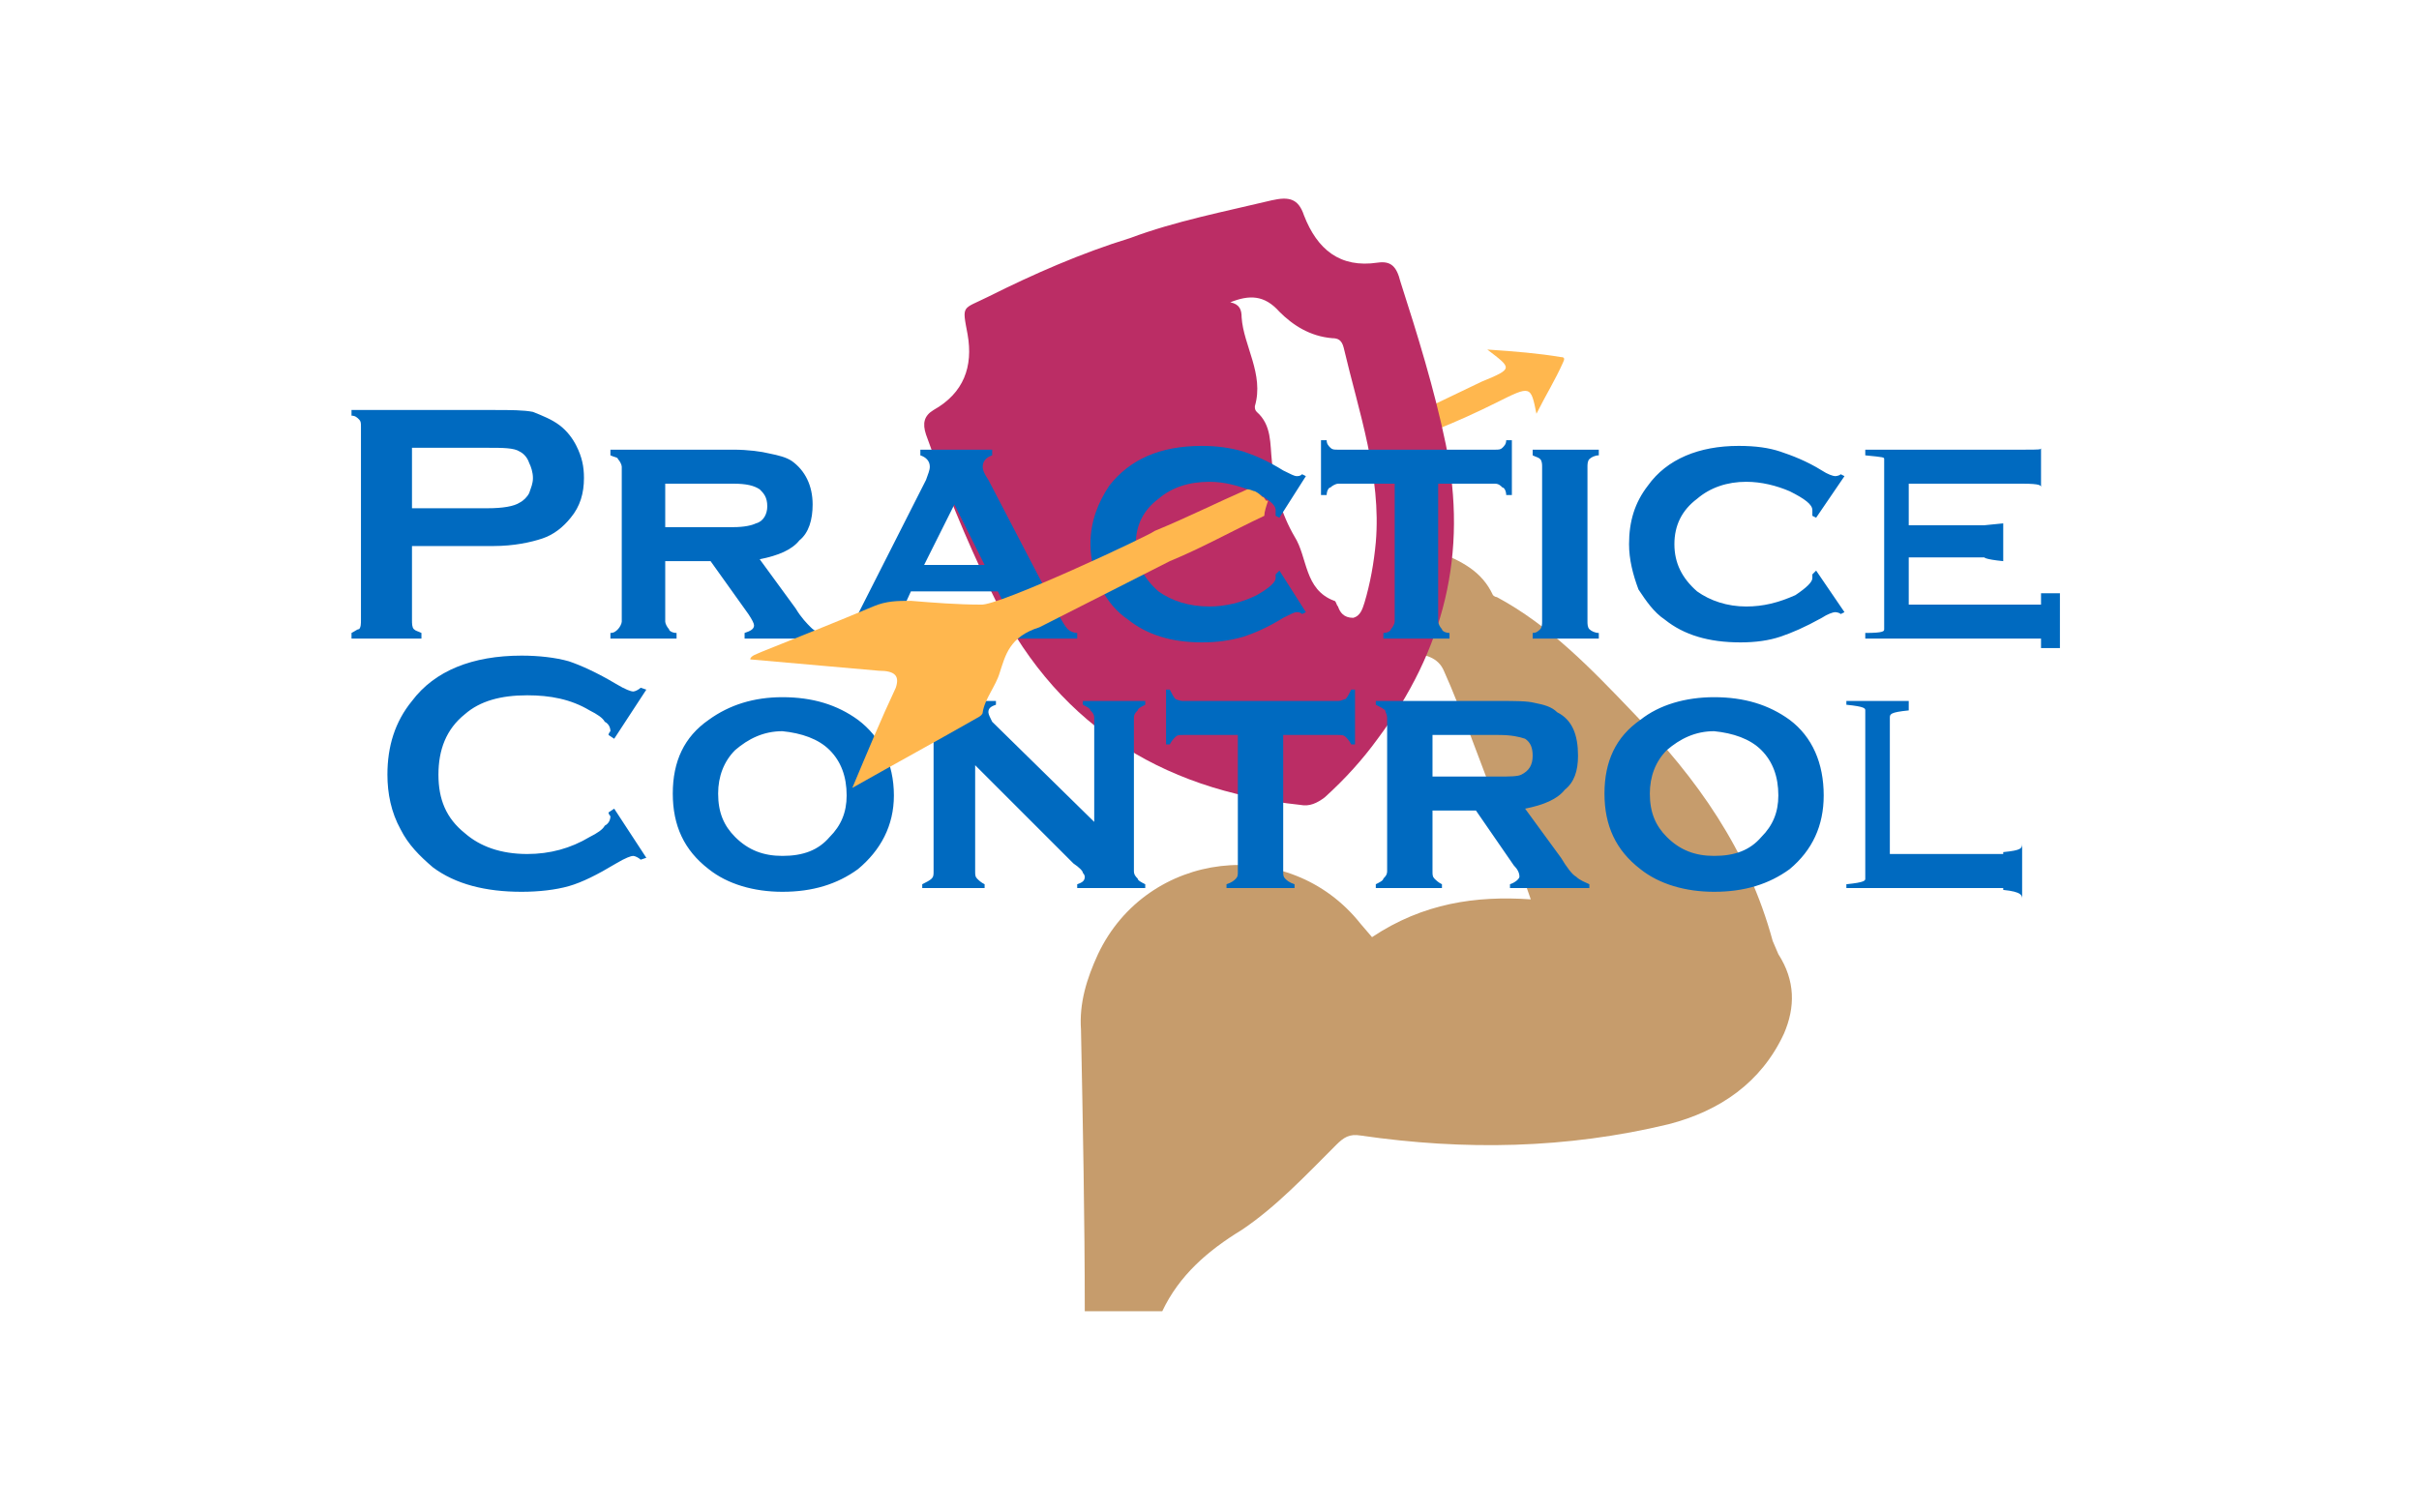
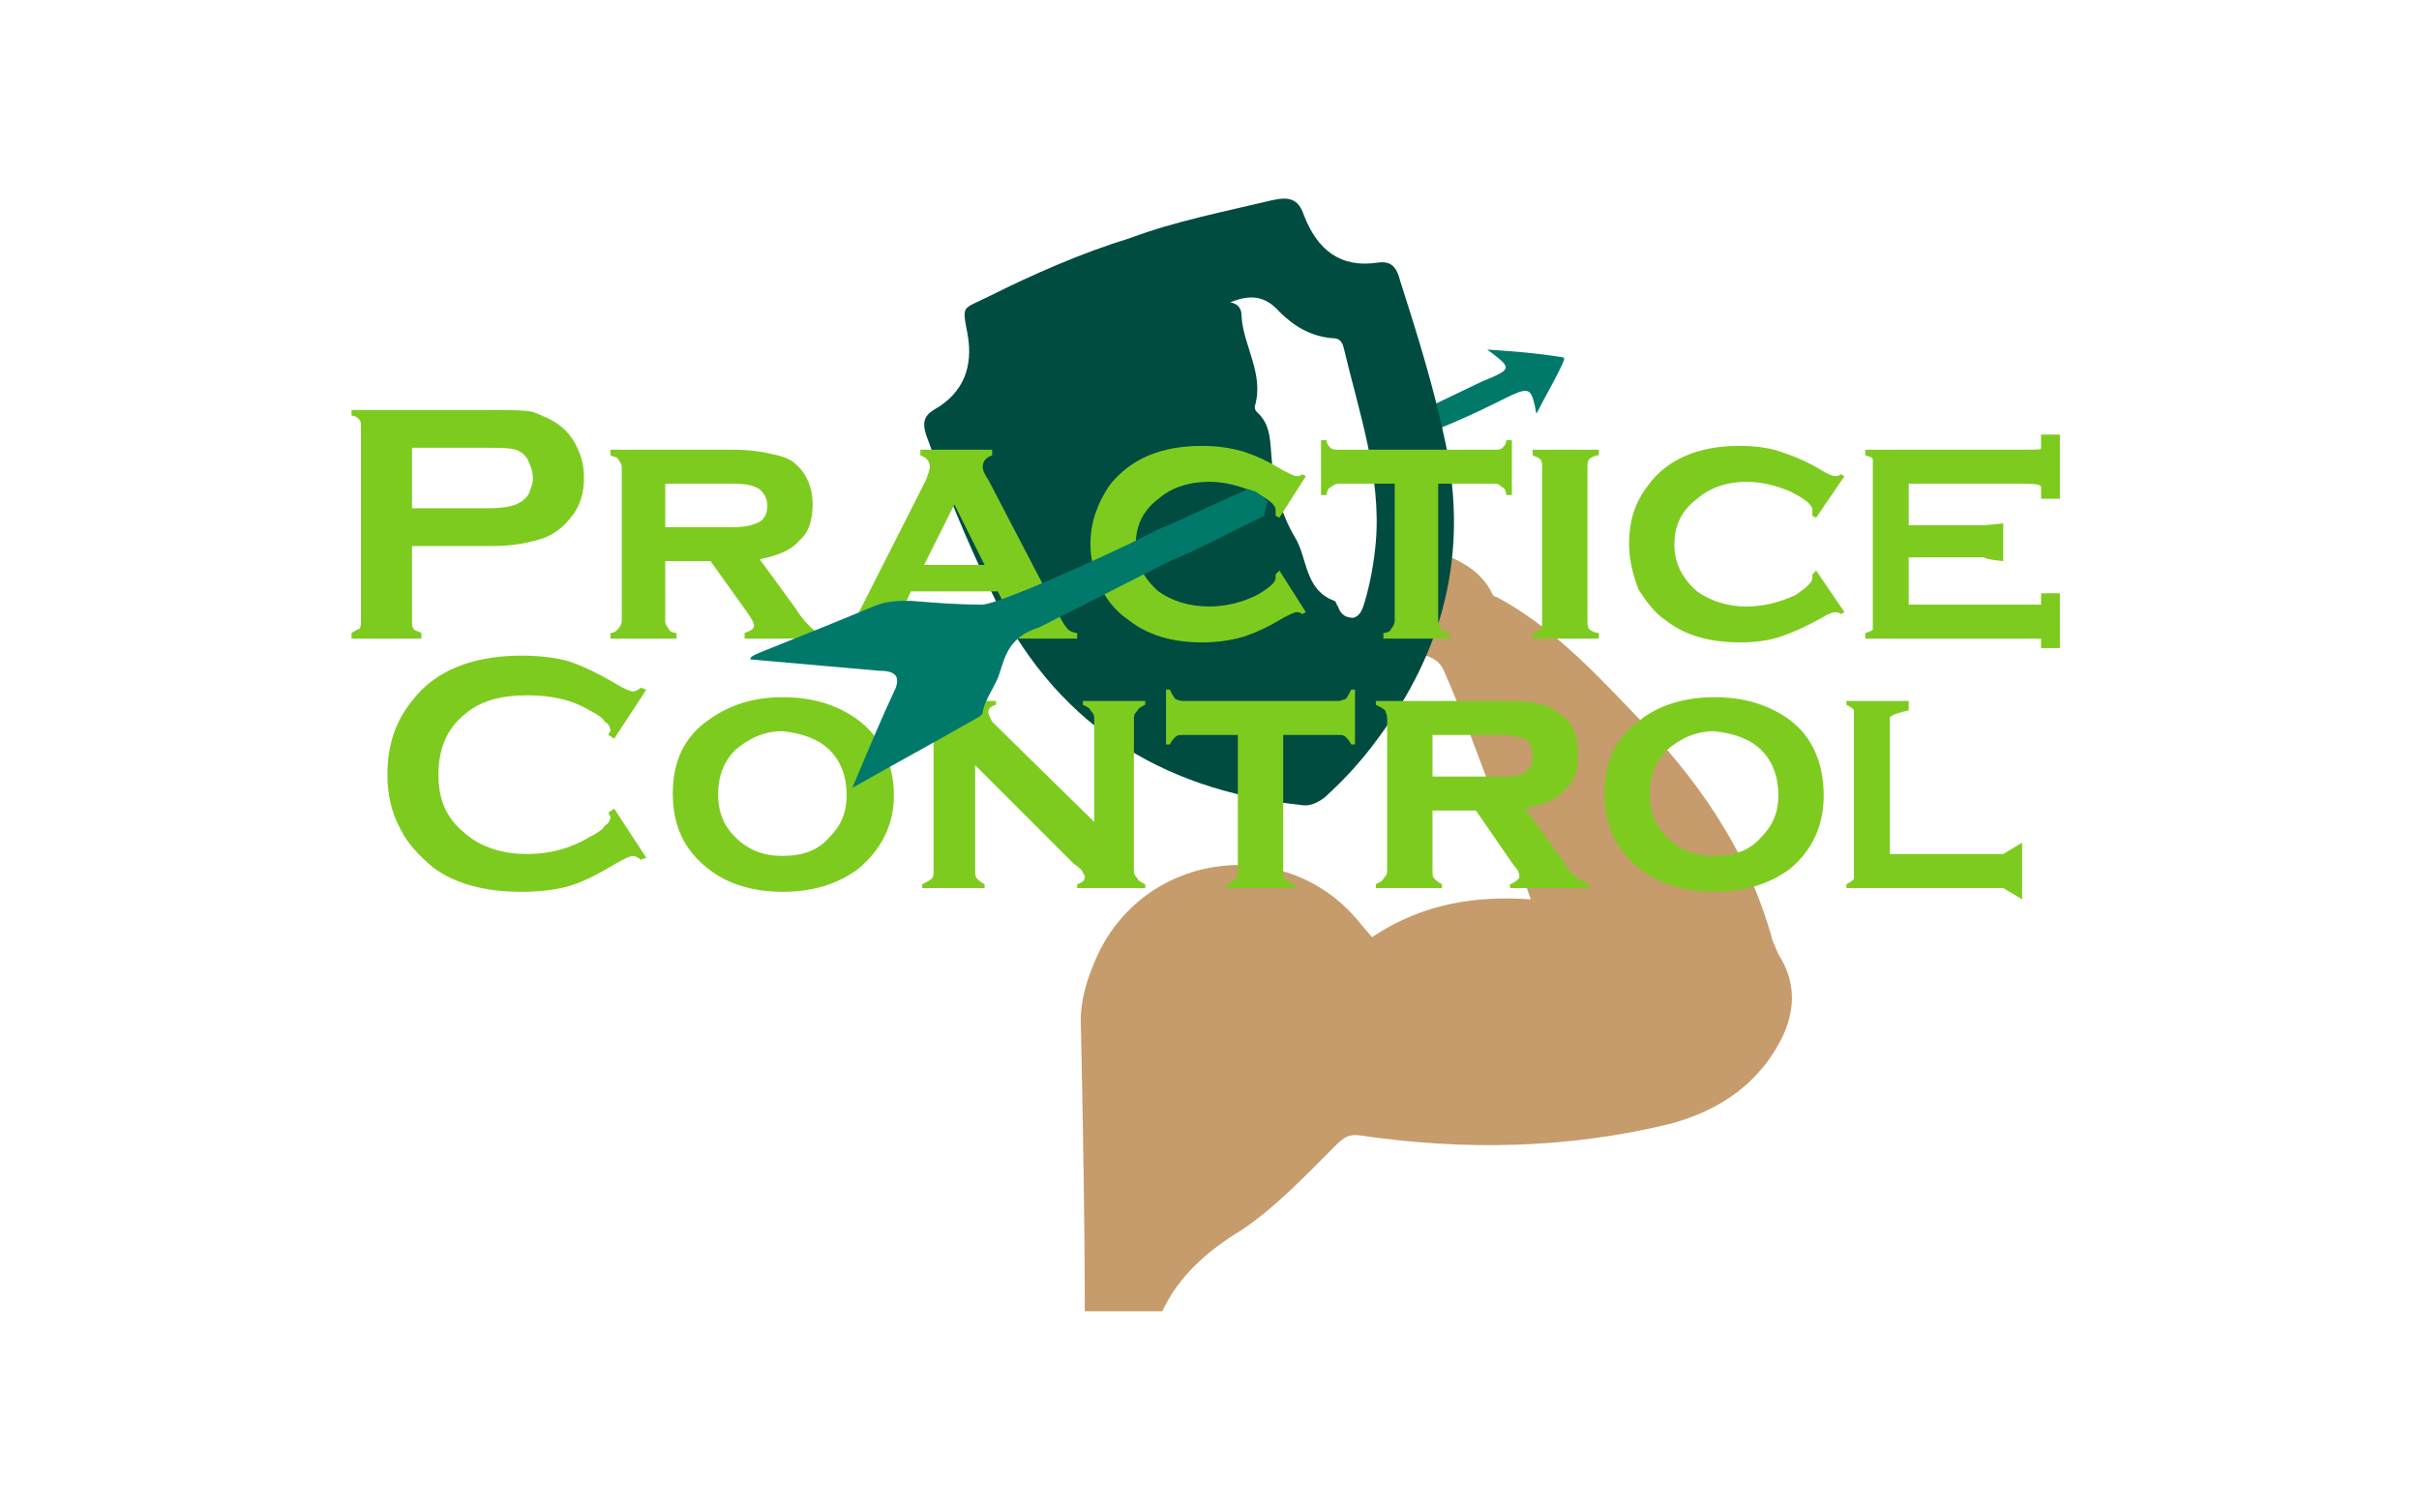
- <svg xmlns="http://www.w3.org/2000/svg" viewBox="0 0 1280 800" height="800" width="1280">
+ <svg xmlns="http://www.w3.org/2000/svg" width="1280" height="800" viewBox="0 0 1280 800">
  <g>
-     <path d="M826 189c-12-2-24-3-39-4 13 10 14 10-3 17l-25 12v2c1 3 1 6 2 8v3c10-4 21-9 31-14 18-9 18-9 21 6 5-10 10-18 14-27 1-2 1-3-1-3z" fill="#ffb74e" />
-     <path d="M941 505l-3-7c-13-48-40-86-74-121-22-23-44-46-72-61-1 0-2-1-2-1-6-13-17-18-29-23l-4 6c-2 2-4 5-6 8l-6 18v23c0-1 1-1 1-1 8 0 15 2 18 9 5 11 9 22 14 34 11 29 22 58 32 87-29-2-57 2-84 20l-6-7c-38-48-113-39-139 16-6 13-10 26-9 40 1 50 2 100 2 149h41c9-19 24-32 42-43 18-12 34-29 50-45 4-4 7-6 13-5 55 8 109 7 163-6 27-7 49-22 61-48 6-14 6-28-3-42z" fill="#c69c6c" />
-     <path d="M598 126c24-9 50-14 75-20 9-2 14-1 17 8 7 18 19 28 39 25 7-1 10 2 12 10 9 28 18 57 24 86 12 58-1 109-36 156-8 11-17 21-28 31-4 3-8 5-13 4-75-8-131-44-164-114-13-27-24-54-34-82-2-6-1-10 4-13 16-9 21-23 18-40-3-16-3-13 11-20 24-12 49-23 75-31zm53 34c5 1 6 4 6 8 1 15 12 30 7 47 0 1 0 2 1 3 8 7 7 17 8 26 1 14 5 28 12 40 7 11 5 28 21 34 1 0 1 2 2 3 1 3 3 6 8 6 4-1 5-5 6-8 3-10 5-21 6-32 3-35-9-69-17-103-1-4-3-5-6-5-12-1-21-7-28-14-8-9-16-9-26-5z" fill="#bb2d65" />
-     <path d="M186 217v3c2 0 3 1 4 2s1 2 1 4v102c0 2 0 4-1 5-1 0-2 1-4 2v3h37v-3c-2-1-3-1-4-2s-1-3-1-5v-39h43c11 0 20-2 26-4s11-6 15-11c5-6 7-13 7-21 0-6-1-11-4-17-2-4-5-8-9-11s-9-5-14-7c-5-1-12-1-21-1h-75zm513 16v29h3c0-2 1-4 2-4 1-1 3-2 4-2h30v73c0 1-1 3-2 4 0 1-2 2-4 2v3h35v-3c-2 0-4-1-4-2-1-1-2-3-2-4v-73h30c2 0 3 1 4 2 1 0 2 2 2 4h3v-29h-3c0 2-1 3-2 4s-2 1-4 1h-83c-2 0-3 0-4-1s-2-2-2-4h-3zm-63 3c-22 0-38 7-49 21-6 9-10 19-10 31 0 8 2 16 6 24 3 6 8 12 14 16 10 8 23 12 39 12 8 0 15-1 22-3 6-2 13-5 21-10 4-2 6-3 7-3s2 0 3 1l2-1-14-22-2 2v2c0 2-3 5-10 9-8 4-17 6-25 6-11 0-20-3-27-8-8-7-12-15-12-25s4-18 12-24c7-6 16-9 27-9 8 0 15 2 23 5 8 4 12 7 12 10v3l2 1 14-22-2-1c-1 1-2 1-3 1s-3-1-7-3c-8-5-15-8-21-10-7-2-14-3-22-3zm284 0c-21 0-38 7-48 21-7 9-10 19-10 31 0 8 2 16 5 24 4 6 8 12 14 16 10 8 23 12 40 12 8 0 15-1 21-3s13-5 22-10c3-2 6-3 7-3 0 0 2 0 3 1l2-1-15-22-2 2v2c0 2-3 5-9 9-9 4-17 6-26 6-10 0-19-3-26-8-8-7-12-15-12-25s4-18 12-24c7-6 16-9 26-9 8 0 16 2 23 5 8 4 12 7 12 10v3l2 1 15-22-2-1c-1 1-3 1-3 1-1 0-4-1-7-3-8-5-16-8-22-10s-13-3-22-3zm-702 1h40c8 0 14 0 17 2 2 1 4 3 5 6 1 2 2 5 2 8s-1 5-2 8c-1 2-3 4-5 5-3 2-9 3-17 3h-40v-32zm862 0c0 1 0 1-10 1h-83v3c10 1 10 1 10 2v90c0 1 0 2-10 2v3h93v5h10v-29h-10v6h-70v-25h40s0 1 10 2v-20l-10 1h-40v-22h60c10 0 10 1 10 2v-21zm-757 1v3c2 1 4 1 4 2 1 1 2 3 2 4v82c0 1-1 3-2 4s-2 2-4 2v3h35v-3c-2 0-4-1-4-2-1-1-2-3-2-4v-32h24l20 28c2 3 3 5 3 6 0 2-2 3-5 4v3h42v-3c-3 0-5-1-7-3s-5-5-8-10l-19-26c10-2 17-5 21-10 5-4 7-11 7-19 0-10-4-18-11-23-3-2-7-3-12-4-4-1-11-2-19-2h-65zm164 0v3c3 1 5 3 5 6 0 2-1 4-2 7l-37 73c-1 3-2 5-3 6-2 1-3 2-5 2v3h36v-3c-4-1-6-2-6-5 0-2 1-4 2-6l5-11h46l5 10c2 3 3 5 3 7 0 3-2 5-6 5v3h40v-3c-2 0-4-1-5-2s-3-4-5-8l-37-71c-2-3-3-5-3-7 0-3 2-5 5-6v-3h-38zm324 0v3c2 1 3 1 4 2s1 3 1 4v82c0 1 0 3-1 4s-2 2-4 2v3h35v-3c-2 0-4-1-5-2s-1-3-1-4v-82c0-1 0-3 1-4s3-2 5-2v-3h-35zm-459 18h36c7 0 11 1 14 3 2 2 4 4 4 9 0 4-2 8-6 9-2 1-6 2-12 2h-36v-23zm153 11l16 32h-32l16-32zm-229 80c-26 0-46 8-58 24-9 11-13 24-13 39 0 10 2 20 7 29 4 8 10 14 17 20 12 9 28 13 47 13 9 0 18-1 25-3s15-6 25-12c5-3 8-4 9-4s3 1 4 2l3-1-17-26-3 2c0 1 1 2 1 2 0 2-1 4-3 5-1 2-4 4-8 6-10 6-21 9-33 9-14 0-25-4-33-11-10-8-14-18-14-31s4-24 14-32c8-7 19-10 33-10 12 0 23 2 33 8 4 2 7 4 8 6 2 1 3 3 3 5 0 0-1 1-1 2l3 2 17-26-3-1c-1 1-3 2-4 2s-4-1-9-4c-10-6-19-10-25-12-7-2-16-3-25-3zm341 18v29h2c1-2 2-3 3-4s2-1 4-1h29v72c0 2 0 3-1 4s-2 2-5 3v2h36v-2c-3-1-4-2-5-3s-1-2-1-4v-72h29c2 0 3 0 4 1s2 2 3 4h2v-29h-2c-1 2-2 4-3 5-1 0-2 1-4 1h-82c-2 0-4-1-4-1-1-1-2-3-3-5h-2zm-203 4c-15 0-28 4-39 12-13 9-19 22-19 39s6 30 19 40c10 8 24 12 39 12 16 0 29-4 40-12 12-10 19-23 19-39 0-17-7-31-19-40-11-8-24-12-40-12zm493 0c-15 0-29 4-39 12-13 9-19 22-19 39s6 30 19 40c10 8 24 12 39 12 16 0 29-4 40-12 12-10 18-23 18-39 0-17-6-31-18-40-11-8-24-12-40-12zm-419 2v2c3 1 4 2 5 3s1 2 1 4v81c0 2 0 3-1 4s-3 2-5 3v2h33v-2c-2-1-3-2-4-3s-1-2-1-4v-56l52 52c3 2 5 4 5 5 1 1 1 2 1 2 0 2-1 3-4 4v2h36v-2c-2-1-4-2-4-3-1-1-2-2-2-4v-81c0-2 1-3 2-4 0-1 2-2 4-3v-2h-33v2c2 1 4 2 4 3 1 1 2 2 2 4v55l-54-53c-1-2-2-4-2-5 0-2 1-3 4-4v-2h-39zm240 0v2c2 1 4 2 5 3 0 1 1 2 1 4v81c0 2-1 3-2 4 0 1-2 2-4 3v2h35v-2c-2-1-3-2-4-3s-1-2-1-4v-32h23l20 29c2 2 3 4 3 6 0 1-2 3-5 4v2h42v-2c-2-1-5-2-7-4-2-1-5-5-8-10l-19-26c10-2 17-5 21-10 5-4 7-10 7-18 0-11-3-19-11-23-3-3-7-4-12-5-4-1-10-1-19-1h-65zm249 0v2c10 1 10 2 10 3v89c0 1 0 2-10 3v2h83v1c10 1 10 3 10 5v-30c0 3 0 4-10 5v1h-60v-72c0-2 0-3 10-4v-5h-33zm-563 16c10 1 19 4 25 10s9 14 9 24c0 9-3 16-9 22-6 7-14 10-25 10-10 0-18-3-25-10-6-6-9-13-9-23 0-9 3-17 9-23 7-6 15-10 25-10zm493 0c10 1 19 4 25 10s9 14 9 24c0 9-3 16-9 22-6 7-14 10-25 10-10 0-18-3-25-10-6-6-9-13-9-23 0-9 3-17 9-23 7-6 15-10 25-10zm-149 2h35c7 0 11 1 14 2 3 2 4 5 4 9 0 5-2 8-6 10-2 1-6 1-12 1h-35v-22z" fill="#006ac0" />
-     <path d="M668 263c-1-1-2-2-4-3-1 0-2-1-4-1-16 7-32 15-49 22-2 2-83 40-92 39-12 0-25-1-37-2-7 0-13 0-20 3-19 8-39 16-59 24-2 1-6 2-6 4l68 6c9 0 11 3 9 9-8 17-15 34-23 53 23-13 45-25 66-37 2-1 3-2 3-3 1-7 7-14 9-21 3-9 5-19 21-24 2-1 69-35 69-35 17-7 33-16 50-24 0-2 1-5 2-8h-1c-1-1-1-2-2-2z" fill="#ffb74e" />
+     <path fill="#00796b" d="M826 189c-12-2-24-3-39-4 13 10 14 10-3 17l-25 12v2c1 3 1 6 2 8v3c10-4 21-9 31-14 18-9 18-9 21 6 5-10 10-18 14-27 1-2 1-3-1-3z" />
+     <path fill="#c69c6c" d="M941 505l-3-7c-13-48-40-86-74-121-22-23-44-46-72-61-1 0-2-1-2-1-6-13-17-18-29-23l-4 6c-2 2-4 5-6 8l-6 18v23c0-1 1-1 1-1 8 0 15 2 18 9 5 11 9 22 14 34 11 29 22 58 32 87-29-2-57 2-84 20l-6-7c-38-48-113-39-139 16-6 13-10 26-9 40 1 50 2 100 2 149h41c9-19 24-32 42-43 18-12 34-29 50-45 4-4 7-6 13-5 55 8 109 7 163-6 27-7 49-22 61-48 6-14 6-28-3-42z" />
+     <path fill="#004c40" d="M598 126c24-9 50-14 75-20 9-2 14-1 17 8 7 18 19 28 39 25 7-1 10 2 12 10 9 28 18 57 24 86 12 58-1 109-36 156-8 11-17 21-28 31-4 3-8 5-13 4-75-8-131-44-164-114-13-27-24-54-34-82-2-6-1-10 4-13 16-9 21-23 18-40-3-16-3-13 11-20 24-12 49-23 75-31zm53 34c5 1 6 4 6 8 1 15 12 30 7 47 0 1 0 2 1 3 8 7 7 17 8 26 1 14 5 28 12 40 7 11 5 28 21 34 1 0 1 2 2 3 1 3 3 6 8 6 4-1 5-5 6-8 3-10 5-21 6-32 3-35-9-69-17-103-1-4-3-5-6-5-12-1-21-7-28-14-8-9-16-9-26-5z" />
+     <path d="M186 217v3c2 0 3 1 4 2s1 2 1 4v102c0 2 0 4-1 5-1 0-2 1-4 2v3h37v-3c-2-1-3-1-4-2s-1-3-1-5v-39h43c11 0 20-2 26-4s11-6 15-11c5-6 7-13 7-21 0-6-1-11-4-17-2-4-5-8-9-11s-9-5-14-7c-5-1-12-1-21-1zm513 16v29h3c0-2 1-4 2-4 1-1 3-2 4-2h30v73c0 1-1 3-2 4 0 1-2 2-4 2v3h35v-3c-2 0-4-1-4-2-1-1-2-3-2-4v-73h30c2 0 3 1 4 2 1 0 2 2 2 4h3v-29h-3c0 2-1 3-2 4s-2 1-4 1h-83c-2 0-3 0-4-1s-2-2-2-4zm-63 3c-22 0-38 7-49 21-6 9-10 19-10 31 0 8 2 16 6 24 3 6 8 12 14 16 10 8 23 12 39 12 8 0 15-1 22-3 6-2 13-5 21-10 4-2 6-3 7-3s2 0 3 1l2-1-14-22-2 2v2c0 2-3 5-10 9-8 4-17 6-25 6-11 0-20-3-27-8-8-7-12-15-12-25s4-18 12-24c7-6 16-9 27-9 8 0 15 2 23 5 8 4 12 7 12 10v3l2 1 14-22-2-1c-1 1-2 1-3 1s-3-1-7-3c-8-5-15-8-21-10-7-2-14-3-22-3zm284 0c-21 0-38 7-48 21-7 9-10 19-10 31 0 8 2 16 5 24 4 6 8 12 14 16 10 8 23 12 40 12 8 0 15-1 21-3s13-5 22-10c3-2 6-3 7-3 0 0 2 0 3 1l2-1-15-22-2 2v2c0 2-3 5-9 9-9 4-17 6-26 6-10 0-19-3-26-8-8-7-12-15-12-25s4-18 12-24c7-6 16-9 26-9 8 0 16 2 23 5 8 4 12 7 12 10v3l2 1 15-22-2-1c-1 1-3 1-3 1-1 0-4-1-7-3-8-5-16-8-22-10s-13-3-22-3zm-702 1h40c8 0 14 0 17 2 2 1 4 3 5 6 1 2 2 5 2 8s-1 5-2 8c-1 2-3 4-5 5-3 2-9 3-17 3h-40zm862 0c0 1 0 1-10 1h-83v3s4 1 4 2v90c0 1-4 2-4 2v3h93v5h10v-29h-10v6h-70v-25h40s0 1 10 2v-20l-10 1h-40v-22h60c10 0 10 1 10 2v6h10v-34h-10zm-757 1v3c2 1 4 1 4 2 1 1 2 3 2 4v82c0 1-1 3-2 4s-2 2-4 2v3h35v-3c-2 0-4-1-4-2-1-1-2-3-2-4v-32h24l20 28c2 3 3 5 3 6 0 2-2 3-5 4v3h42v-3c-3 0-5-1-7-3s-5-5-8-10l-19-26c10-2 17-5 21-10 5-4 7-11 7-19 0-10-4-18-11-23-3-2-7-3-12-4-4-1-11-2-19-2zm164 0v3c3 1 5 3 5 6 0 2-1 4-2 7l-37 73c-1 3-2 5-3 6-2 1-3 2-5 2v3h36v-3c-4-1-6-2-6-5 0-2 1-4 2-6l5-11h46l5 10c2 3 3 5 3 7 0 3-2 5-6 5v3h40v-3c-2 0-4-1-5-2s-3-4-5-8l-37-71c-2-3-3-5-3-7 0-3 2-5 5-6v-3zm324 0v3c2 1 3 1 4 2s1 3 1 4v82c0 1 0 3-1 4s-2 2-4 2v3h35v-3c-2 0-4-1-5-2s-1-3-1-4v-82c0-1 0-3 1-4s3-2 5-2v-3zm-459 18h36c7 0 11 1 14 3 2 2 4 4 4 9 0 4-2 8-6 9-2 1-6 2-12 2h-36zm153 11l16 32h-32zm-229 80c-26 0-46 8-58 24-9 11-13 24-13 39 0 10 2 20 7 29 4 8 10 14 17 20 12 9 28 13 47 13 9 0 18-1 25-3s15-6 25-12c5-3 8-4 9-4s3 1 4 2l3-1-17-26-3 2c0 1 1 2 1 2 0 2-1 4-3 5-1 2-4 4-8 6-10 6-21 9-33 9-14 0-25-4-33-11-10-8-14-18-14-31s4-24 14-32c8-7 19-10 33-10 12 0 23 2 33 8 4 2 7 4 8 6 2 1 3 3 3 5 0 0-1 1-1 2l3 2 17-26-3-1c-1 1-3 2-4 2s-4-1-9-4c-10-6-19-10-25-12-7-2-16-3-25-3zm341 18v29h2c1-2 2-3 3-4s2-1 4-1h29v72c0 2 0 3-1 4s-2 2-5 3v2h36v-2c-3-1-4-2-5-3s-1-2-1-4v-72h29c2 0 3 0 4 1s2 2 3 4h2v-29h-2c-1 2-2 4-3 5-1 0-2 1-4 1h-82c-2 0-4-1-4-1-1-1-2-3-3-5zm-203 4c-15 0-28 4-39 12-13 9-19 22-19 39s6 30 19 40c10 8 24 12 39 12 16 0 29-4 40-12 12-10 19-23 19-39 0-17-7-31-19-40-11-8-24-12-40-12zm493 0c-15 0-29 4-39 12-13 9-19 22-19 39s6 30 19 40c10 8 24 12 39 12 16 0 29-4 40-12 12-10 18-23 18-39 0-17-6-31-18-40-11-8-24-12-40-12zm-419 2v2c3 1 4 2 5 3s1 2 1 4v81c0 2 0 3-1 4s-3 2-5 3v2h33v-2c-2-1-3-2-4-3s-1-2-1-4v-56l52 52c3 2 5 4 5 5 1 1 1 2 1 2 0 2-1 3-4 4v2h36v-2c-2-1-4-2-4-3-1-1-2-2-2-4v-81c0-2 1-3 2-4 0-1 2-2 4-3v-2h-33v2c2 1 4 2 4 3 1 1 2 2 2 4v55l-54-53c-1-2-2-4-2-5 0-2 1-3 4-4v-2zm240 0v2c2 1 4 2 5 3 0 1 1 2 1 4v81c0 2-1 3-2 4 0 1-2 2-4 3v2h35v-2c-2-1-3-2-4-3s-1-2-1-4v-32h23l20 29c2 2 3 4 3 6 0 1-2 3-5 4v2h42v-2c-2-1-5-2-7-4-2-1-5-5-8-10l-19-26c10-2 17-5 21-10 5-4 7-10 7-18 0-11-3-19-11-23-3-3-7-4-12-5-4-1-10-1-19-1zm249 0v2s4 2 4 3v89c0 1-4 3-4 3v2h83l10 6v-30l-10 6h-60v-72c0-2 10-4 10-4v-5zm-563 16c10 1 19 4 25 10s9 14 9 24c0 9-3 16-9 22-6 7-14 10-25 10-10 0-18-3-25-10-6-6-9-13-9-23 0-9 3-17 9-23 7-6 15-10 25-10zm493 0c10 1 19 4 25 10s9 14 9 24c0 9-3 16-9 22-6 7-14 10-25 10-10 0-18-3-25-10-6-6-9-13-9-23 0-9 3-17 9-23 7-6 15-10 25-10zm-149 2h35c7 0 11 1 14 2 3 2 4 5 4 9 0 5-2 8-6 10-2 1-6 1-12 1h-35z" fill="#7ecb20" />
+     <path fill="#00796b" d="M668 263c-1-1-2-2-4-3-1 0-2-1-4-1-16 7-32 15-49 22-2 2-83 40-92 39-12 0-25-1-37-2-7 0-13 0-20 3-19 8-39 16-59 24-2 1-6 2-6 4l68 6c9 0 11 3 9 9-8 17-15 34-23 53 23-13 45-25 66-37 2-1 3-2 3-3 1-7 7-14 9-21 3-9 5-19 21-24 2-1 69-35 69-35 17-7 33-16 50-24 0-2 1-5 2-8h-1c-1-1-1-2-2-2z" />
  </g>
</svg>
